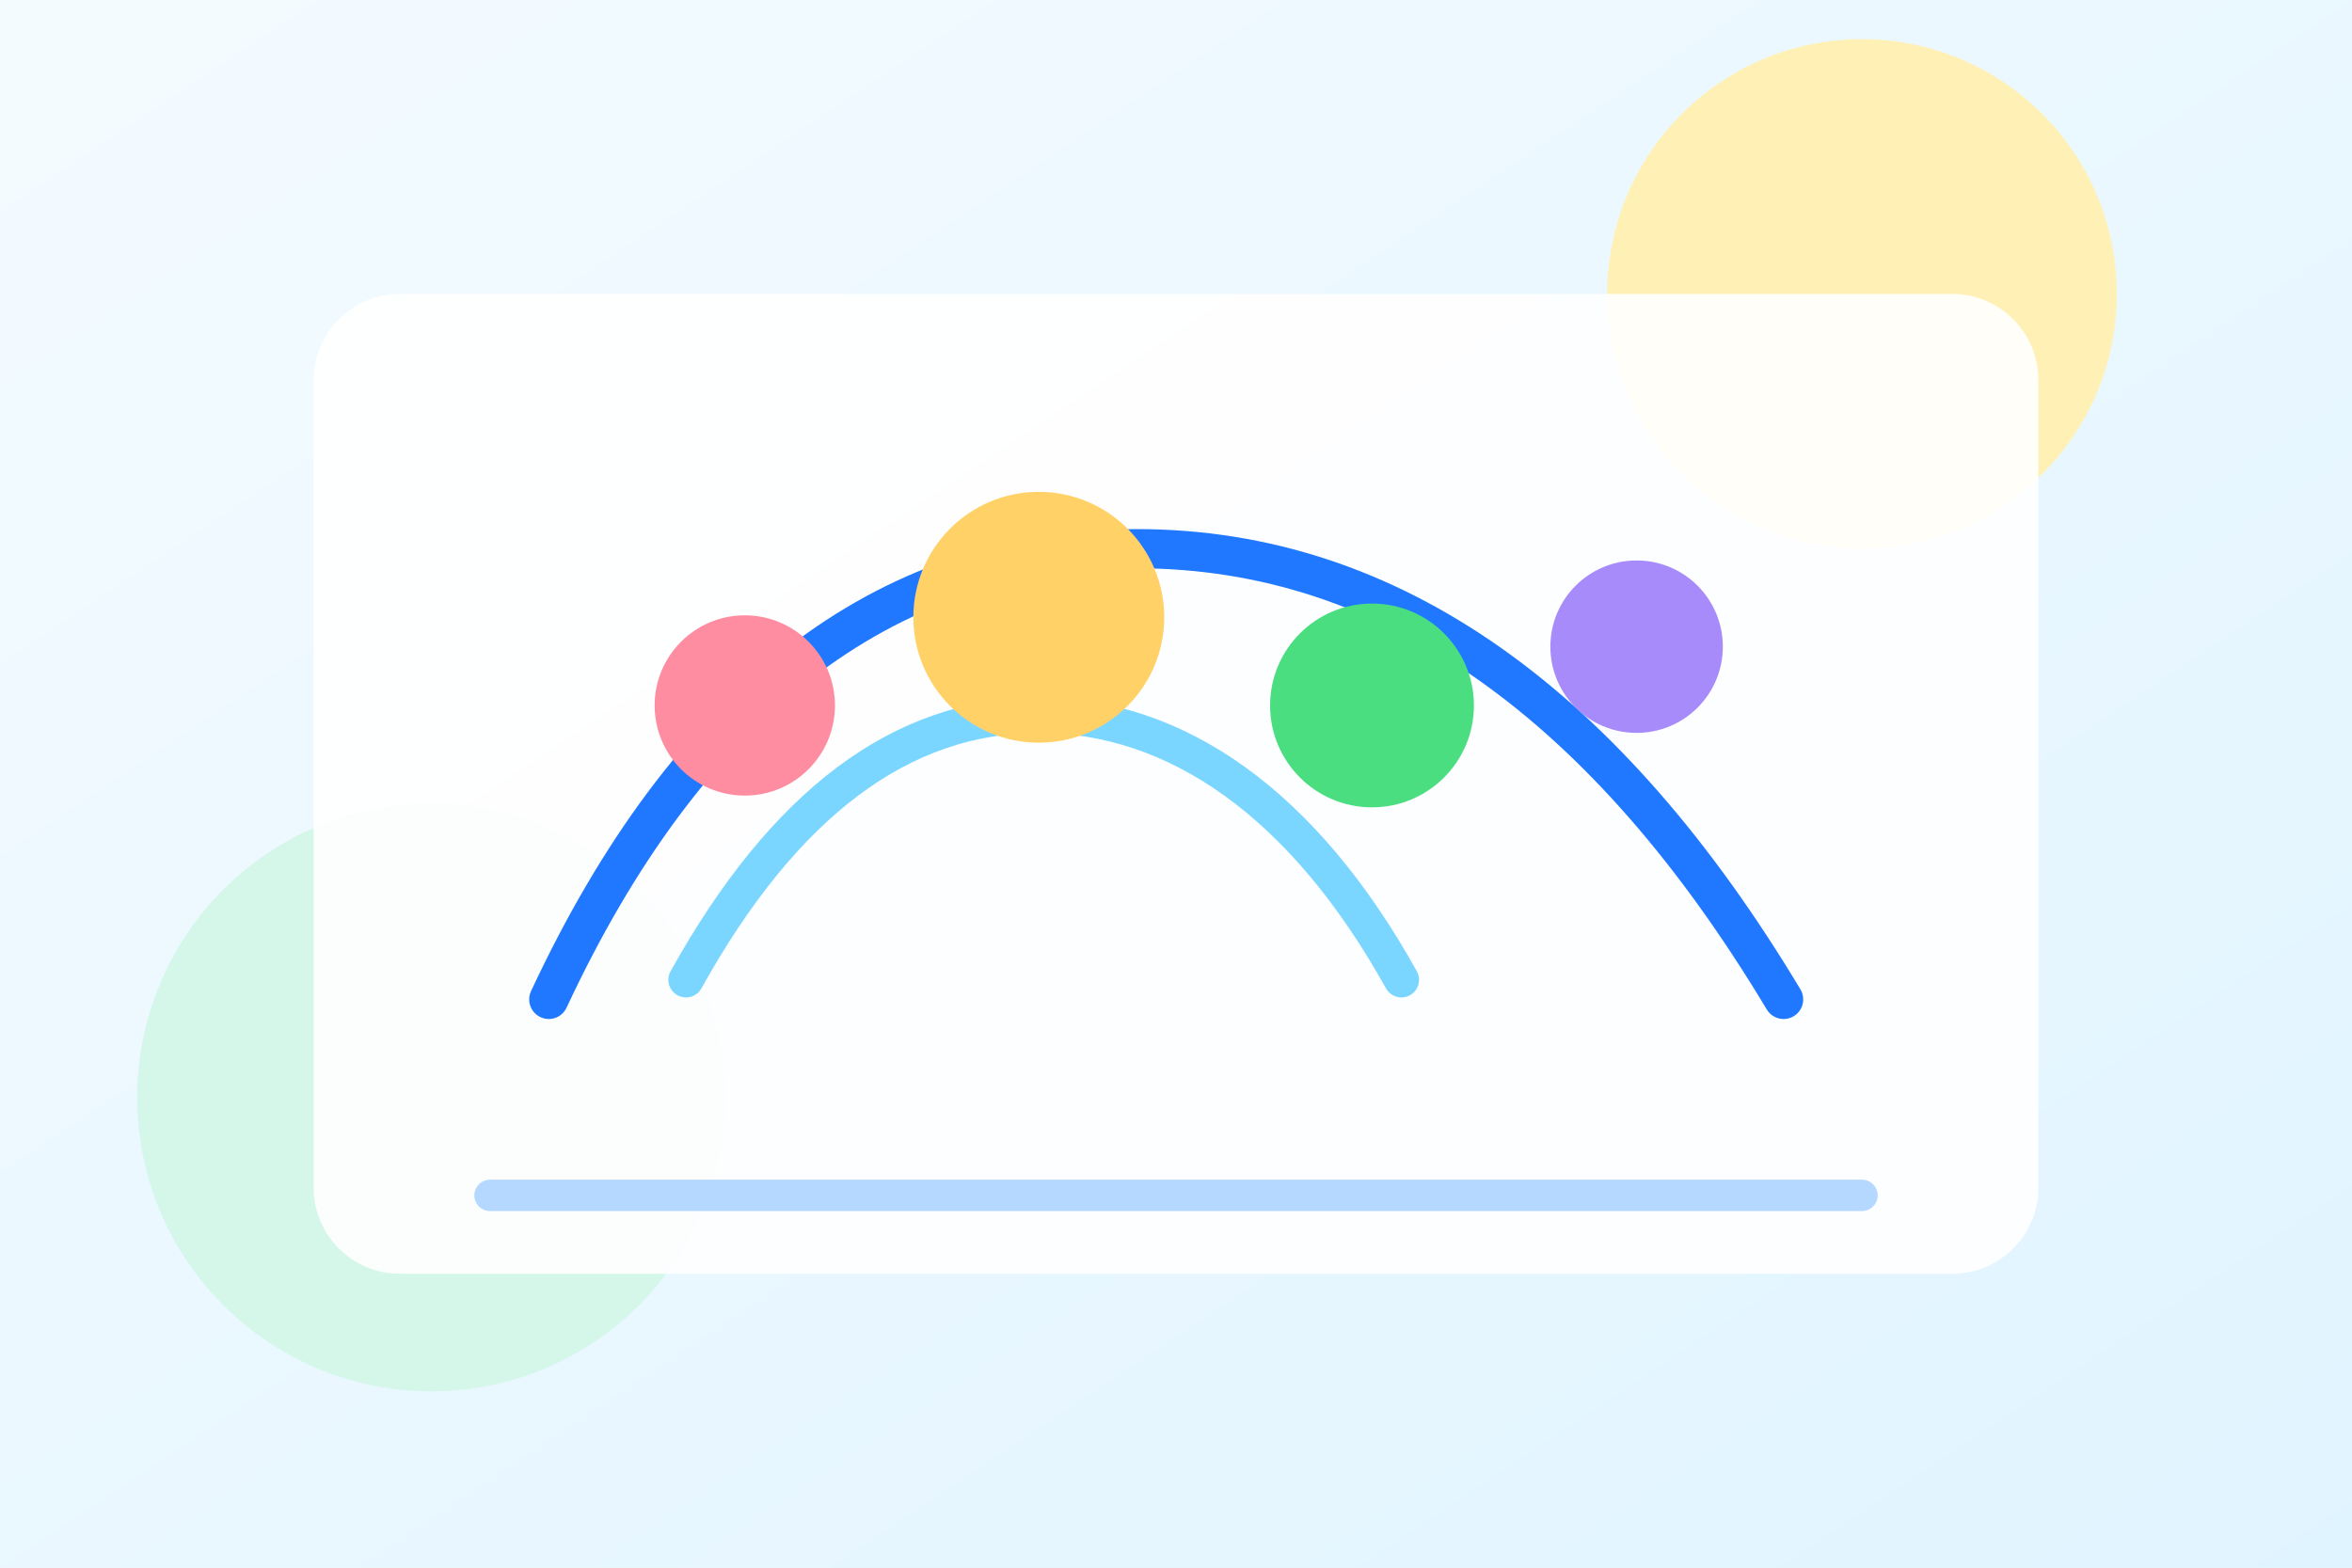
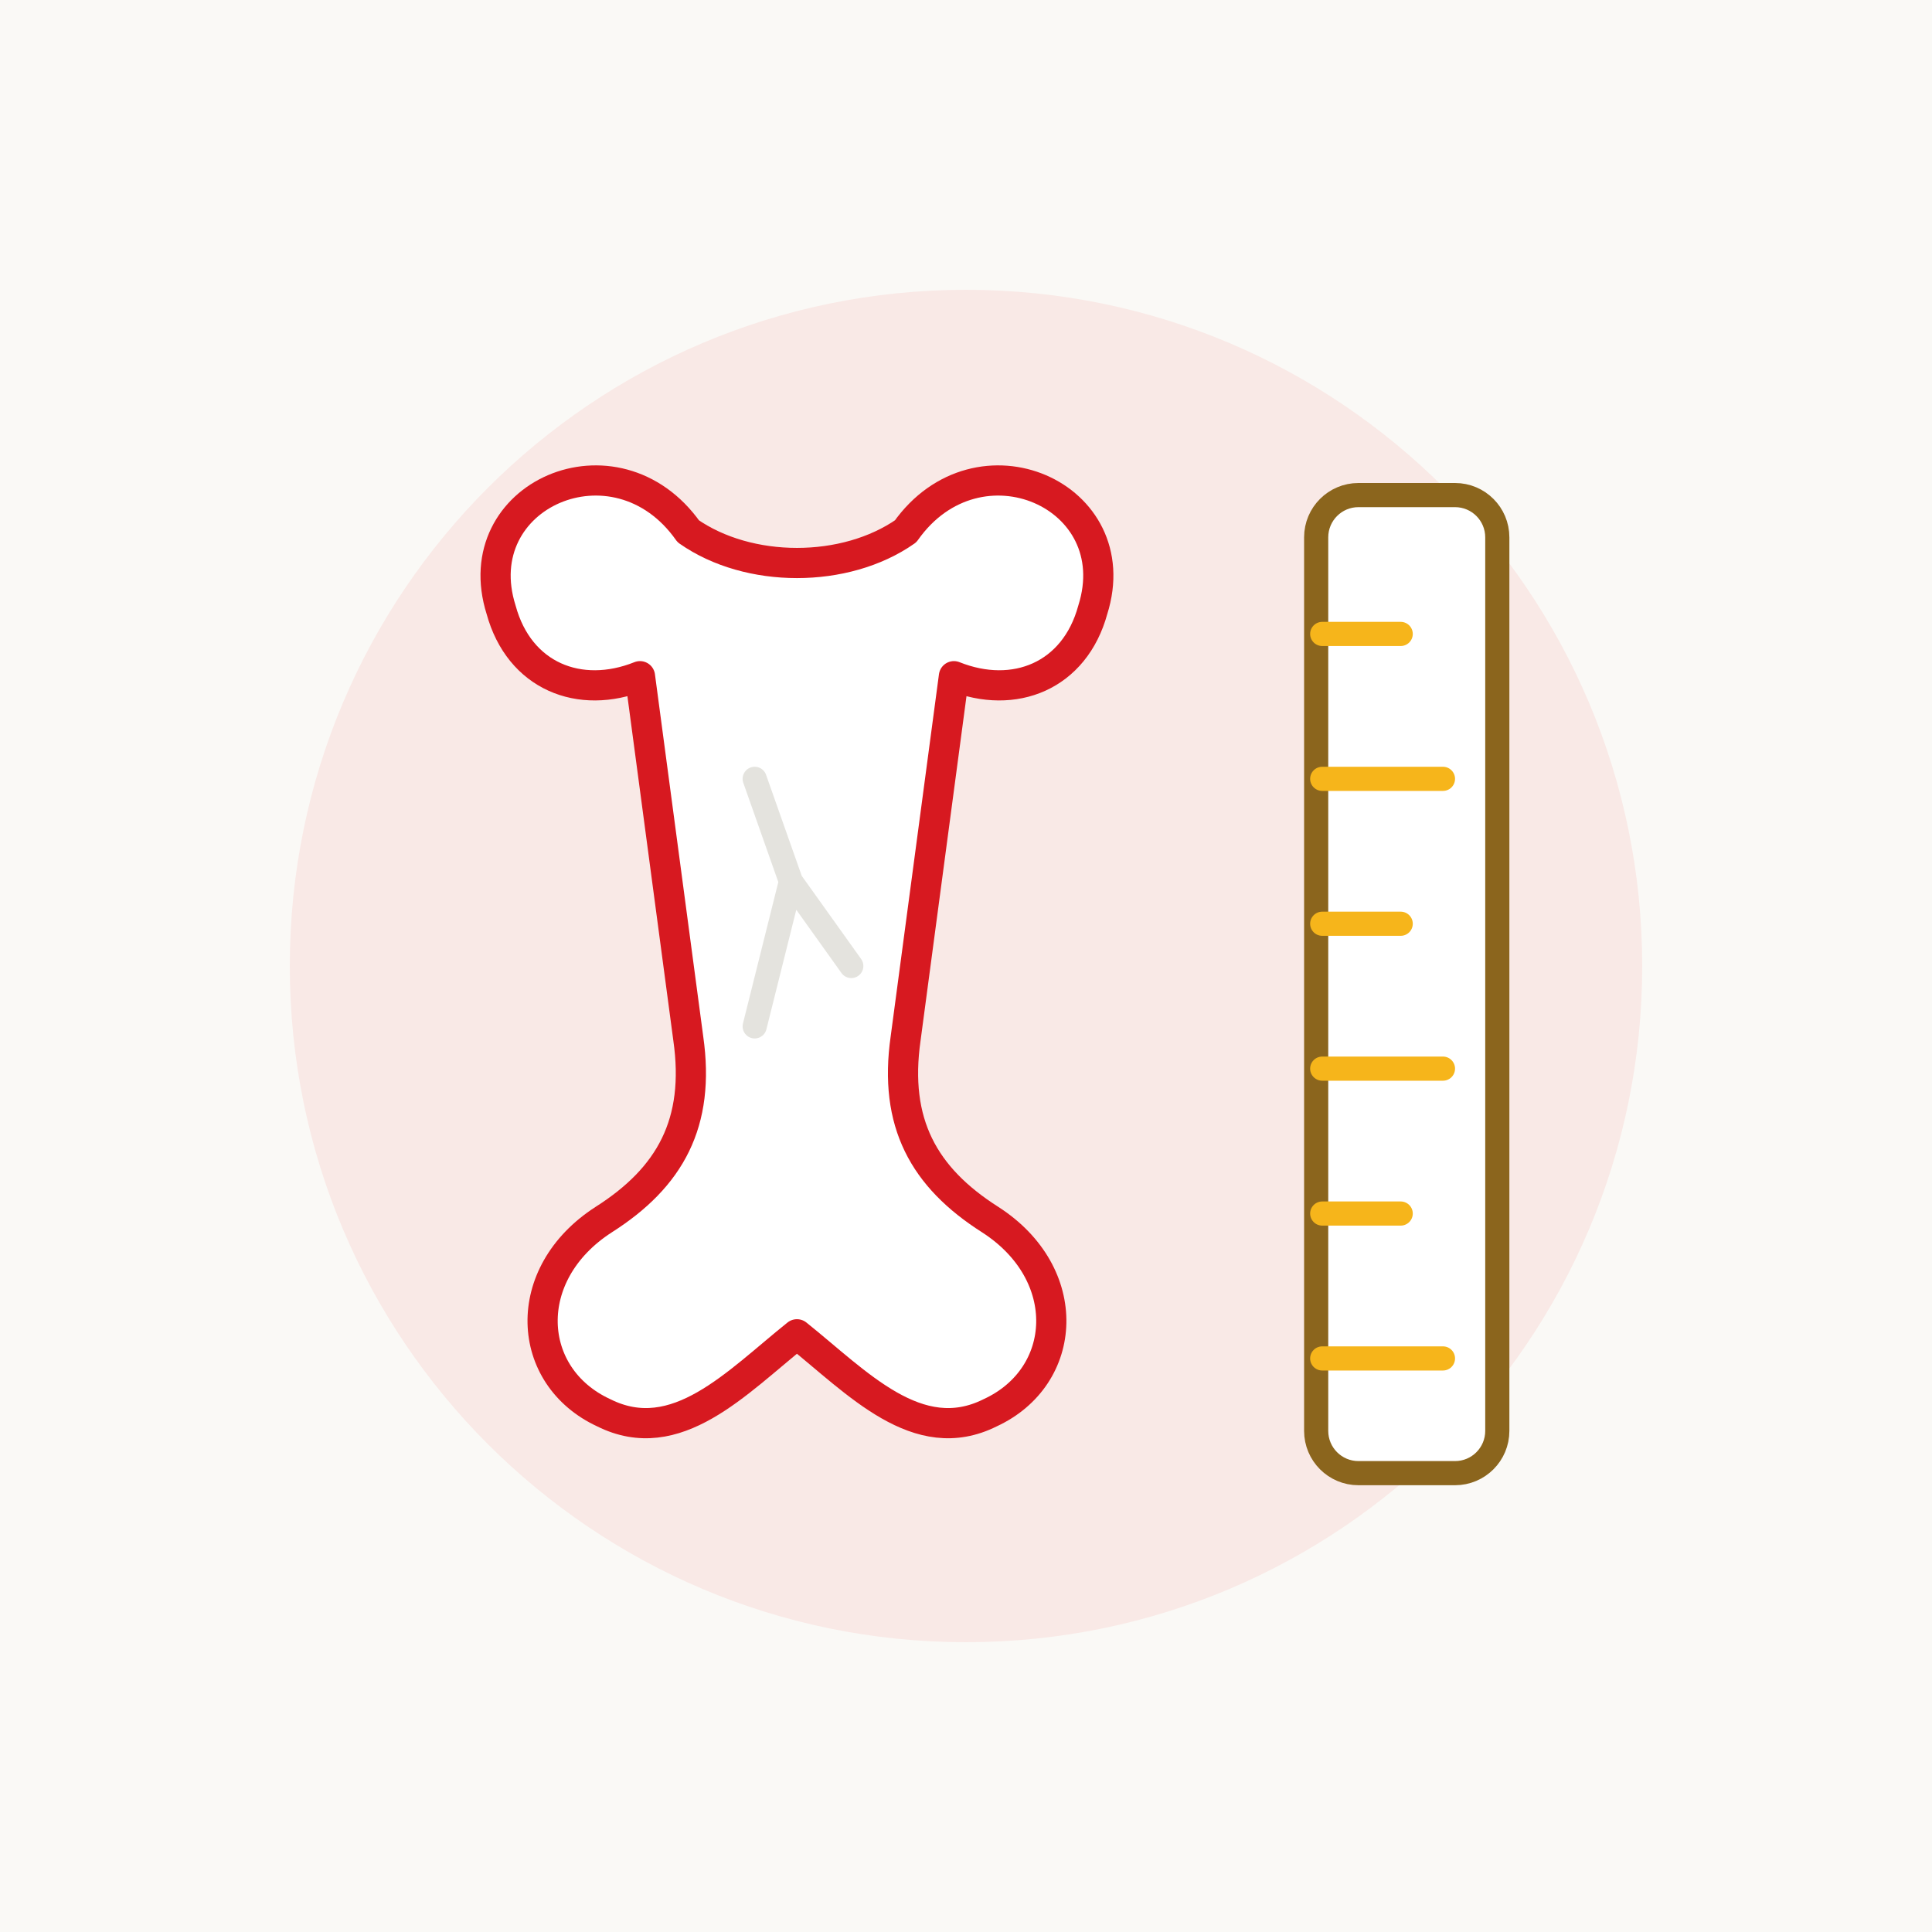
- <svg xmlns="http://www.w3.org/2000/svg" viewBox="0 0 1200 800" role="img" aria-labelledby="title desc">
-   <defs>
-     <linearGradient id="bg" x1="0" y1="0" x2="1" y2="1">
-       <stop offset="0%" stop-color="#f4fbff" />
-       <stop offset="100%" stop-color="#e0f4ff" />
-     </linearGradient>
-   </defs>
-   <rect width="1200" height="800" fill="url(#bg)" />
-   <circle cx="950" cy="150" r="130" fill="#fff1b6" />
-   <circle cx="220" cy="560" r="150" fill="#d5f7ea" />
-   <rect x="160" y="150" width="880" height="500" rx="44" fill="#ffffff" opacity=".92" />
-   <path d="M280 510c70-150 170-230 300-230s240 80 330 230" fill="none" stroke="#1f78ff" stroke-width="20" stroke-linecap="round" />
-   <path d="M350 500c50-90 110-135 180-135s135 45 185 135" fill="none" stroke="#7bd6ff" stroke-width="18" stroke-linecap="round" />
-   <circle cx="380" cy="360" r="46" fill="#ff8da1" />
-   <circle cx="530" cy="315" r="64" fill="#ffd166" />
-   <circle cx="700" cy="360" r="52" fill="#4ade80" />
-   <circle cx="835" cy="330" r="44" fill="#a78bfa" />
-   <path d="M250 610h700" stroke="#b4d8ff" stroke-width="16" stroke-linecap="round" />
+ <svg xmlns="http://www.w3.org/2000/svg" viewBox="0 0 320 320" role="img" aria-labelledby="title desc">
+   <rect width="320" height="320" fill="#faf9f6" />
+   <circle cx="160" cy="160" r="112" fill="#f9e9e6" />
+   <g fill="none" stroke-linecap="round" stroke-linejoin="round">
+     <g transform="translate(-28 -20)">
+       <path d="M142 108C130 91 105 102 111 121C114 132 124 136 134 132L142 192C144 206 139 215 128 222C114 231 115 248 128 254C140 260 150 249 160 241C170 249 180 260 192 254C205 248 206 231 192 222C181 215 176 206 178 192L186 132C196 136 206 132 209 121C215 102 190 91 178 108C168 115 152 115 142 108Z" fill="#ffffff" stroke="#d71920" stroke-width="5" />
+       <path d="M153 149L159 166L153 190M159 166L169 180" stroke="#e4e3de" stroke-width="4" />
+     </g>
+     <rect x="218" y="82" width="30" height="162" rx="7" fill="#ffffff" stroke="#8b651d" stroke-width="4" />
+     <path d="M219 105H232M219 129H239M219 153H232M219 177H239M219 201H232M219 225H239" stroke="#f6b51b" stroke-width="4" />
+   </g>
</svg>
